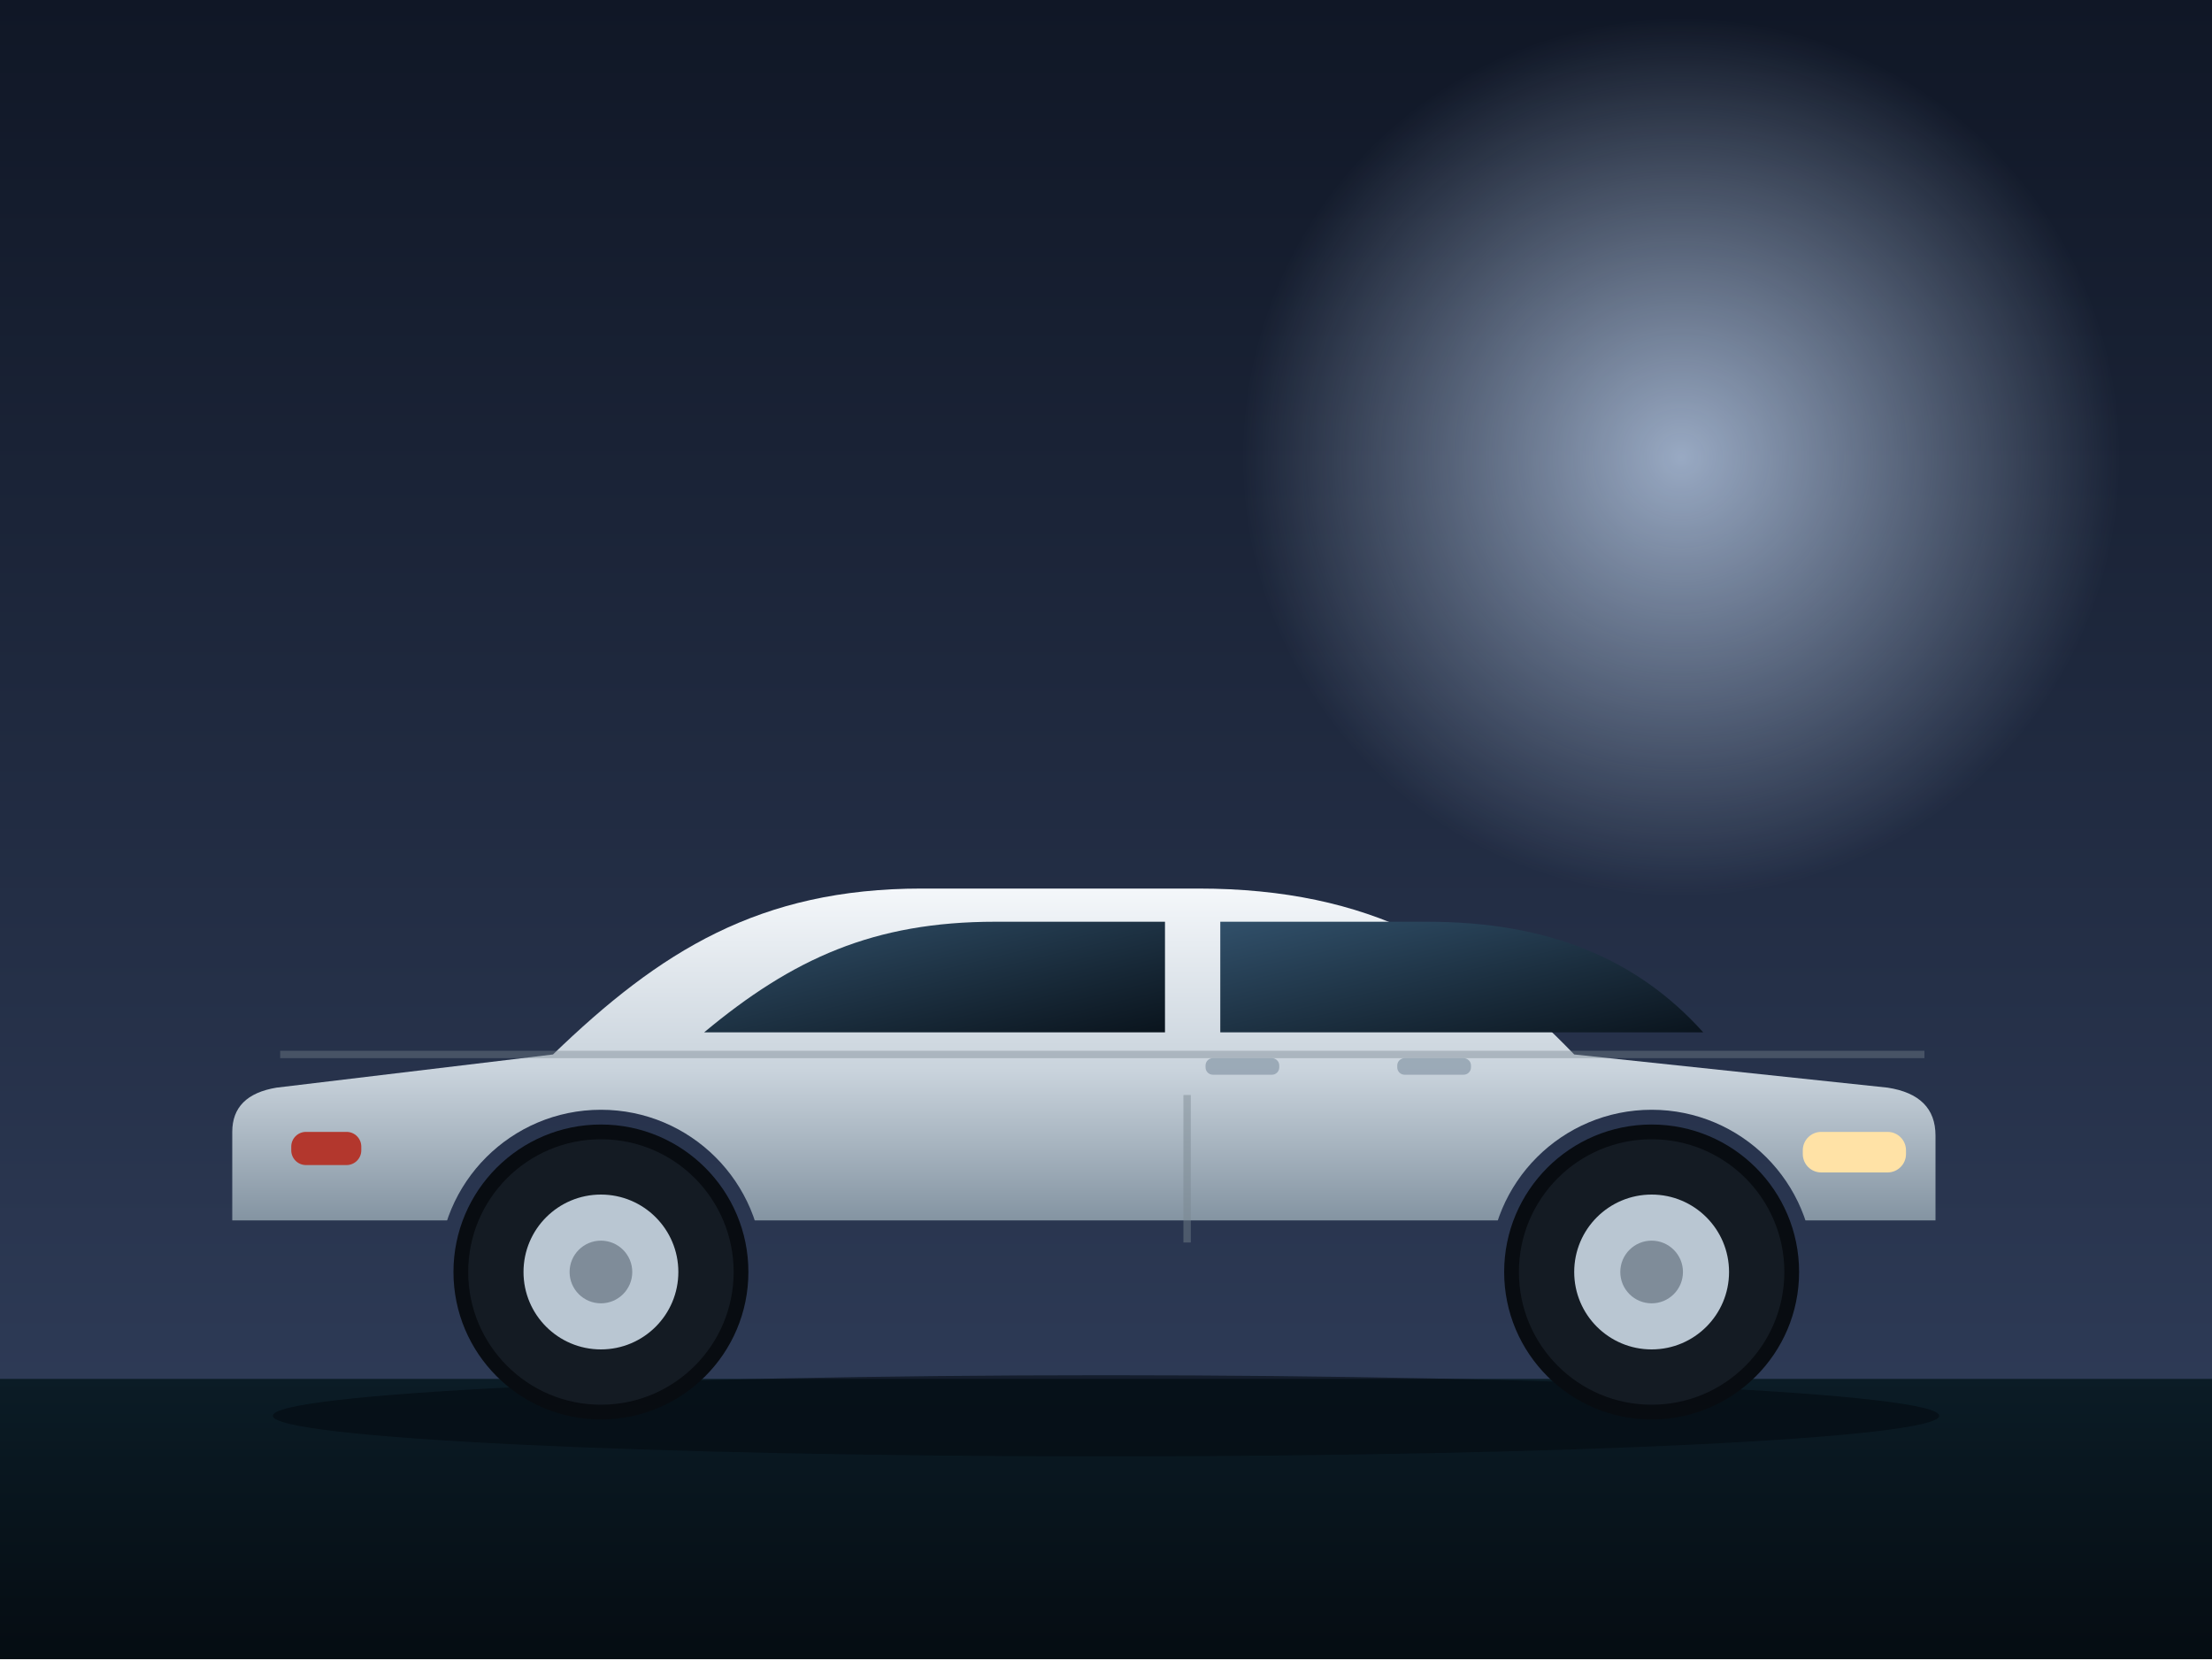
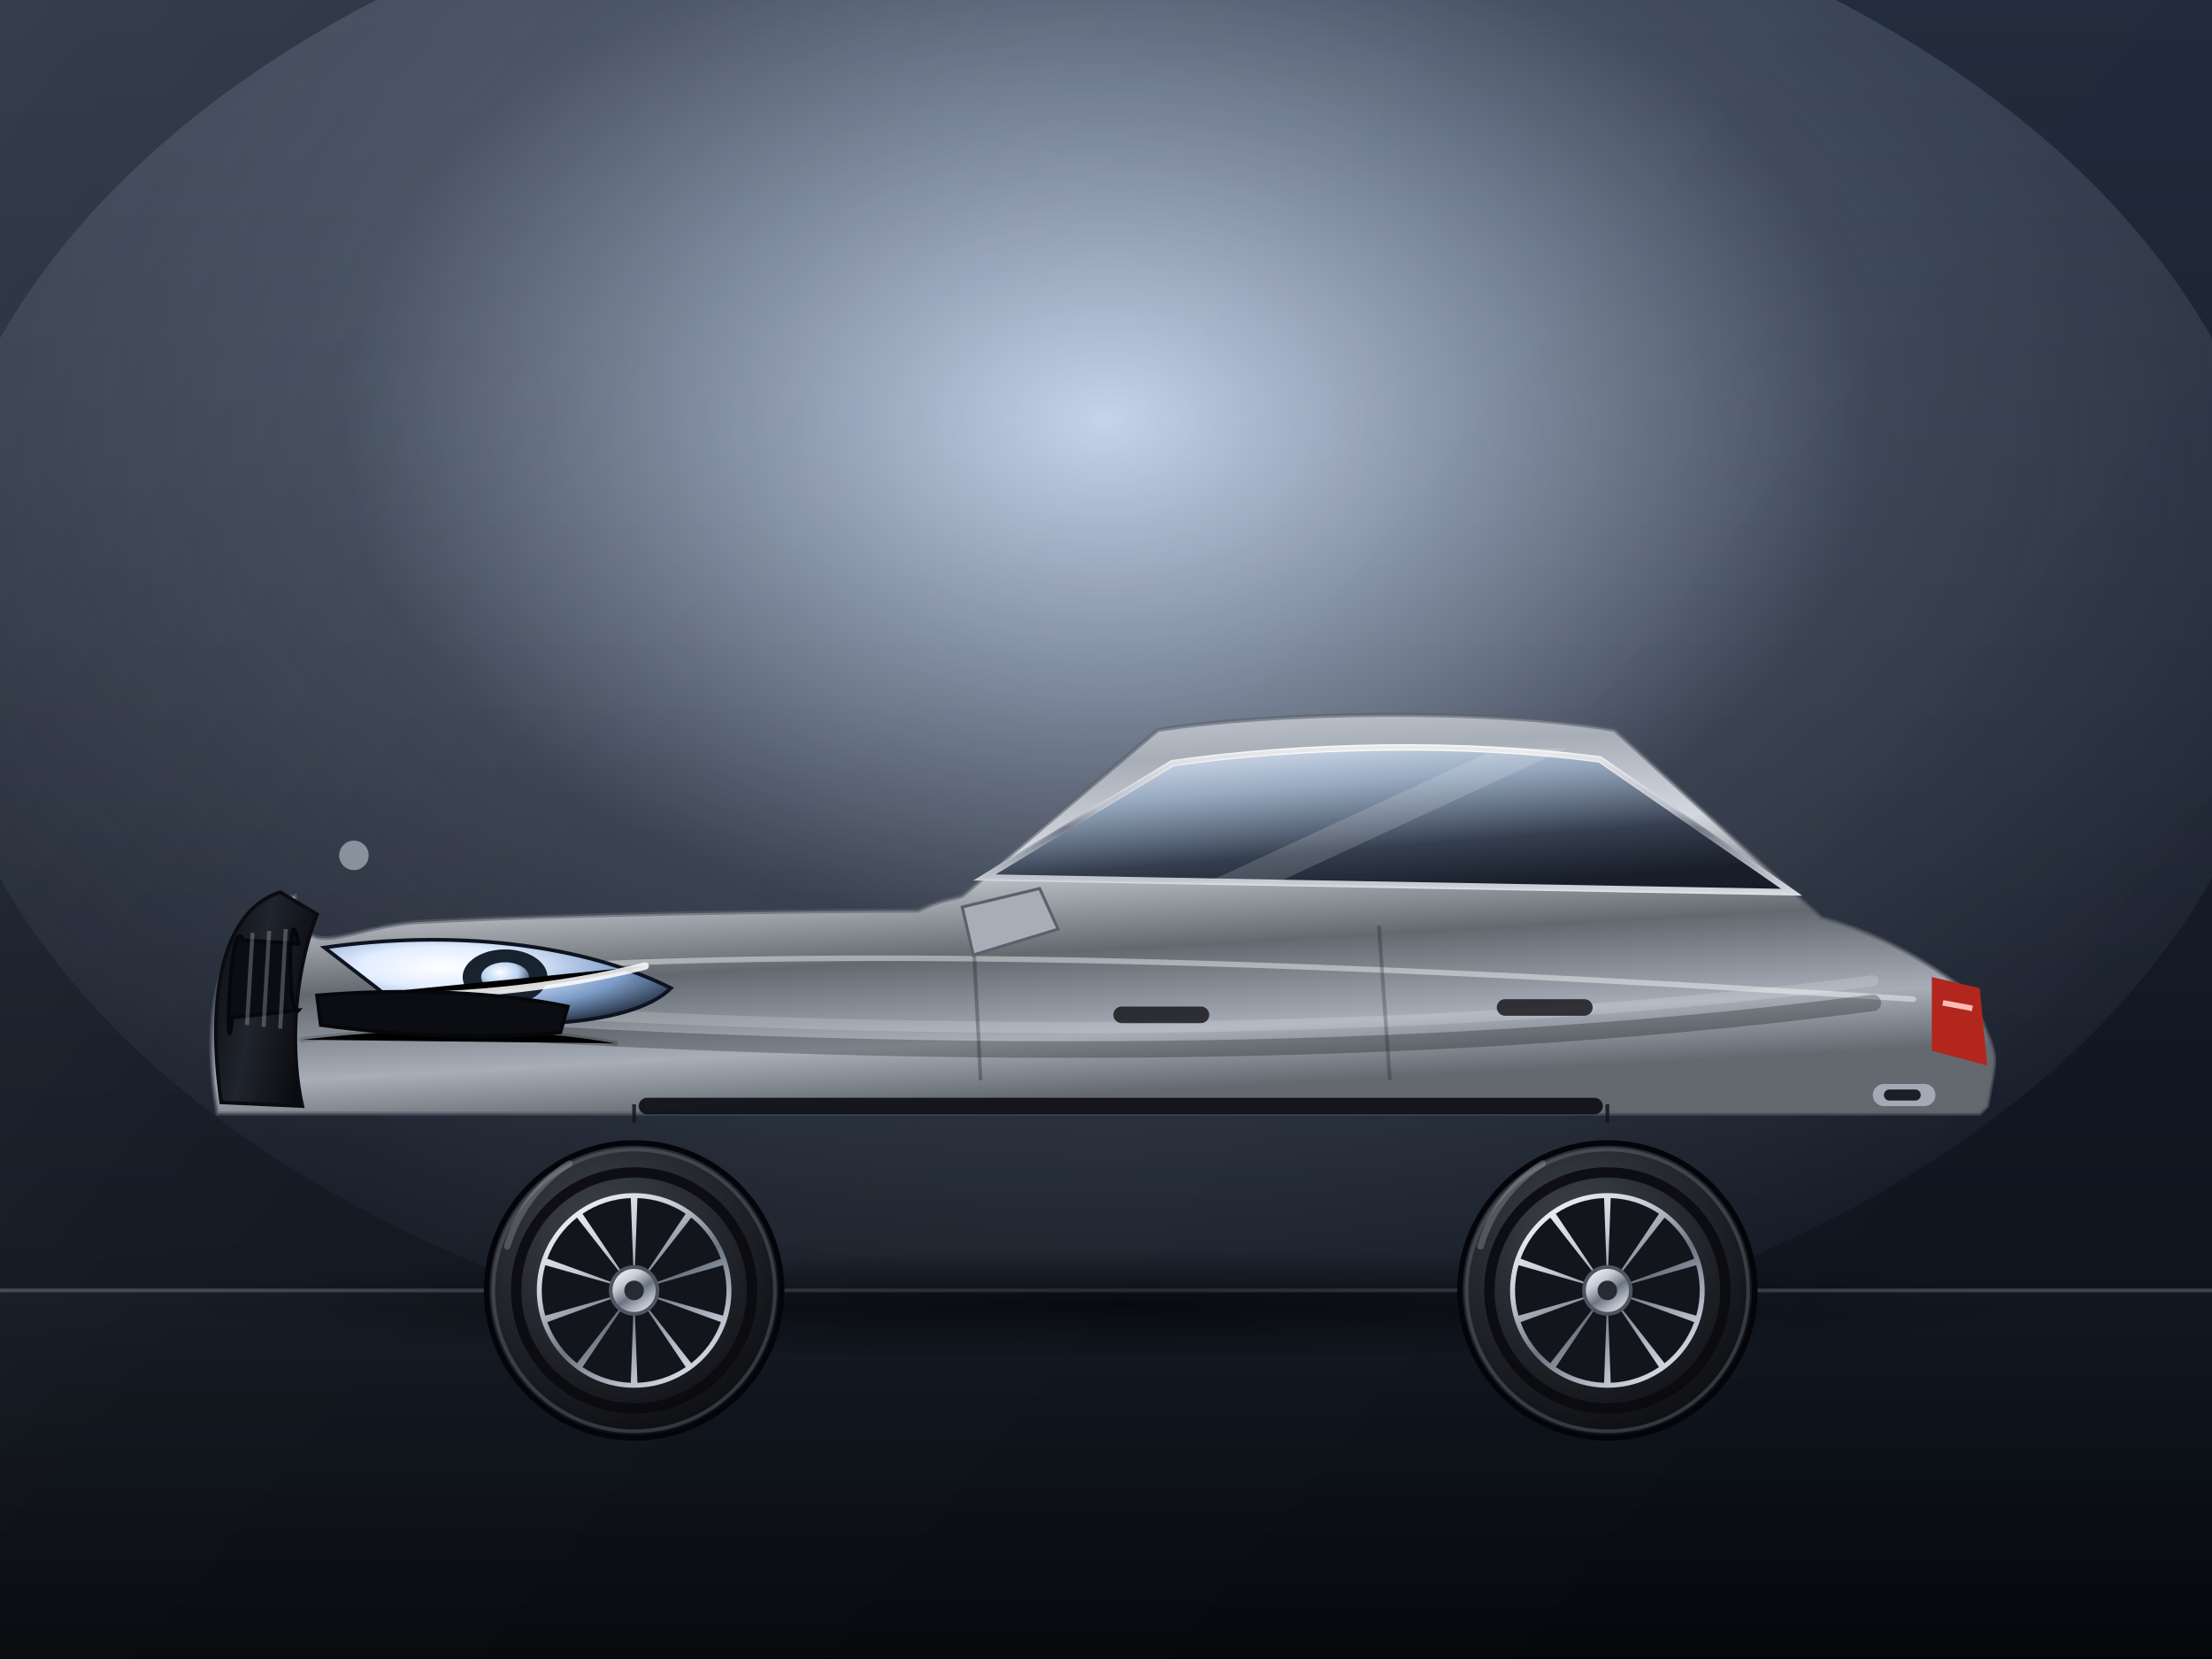
- <svg xmlns="http://www.w3.org/2000/svg" viewBox="0 0 1200 900" width="1200" height="900" role="img" aria-label="Mercedes-Benz S-Class S 500">
+ <svg xmlns="http://www.w3.org/2000/svg" viewBox="0 0 1200 900" width="1200" height="900" role="img" aria-label="Mercedes-Benz S-Class">
  <defs>
-     <linearGradient id="sky" x1="0" y1="0" x2="0" y2="1">
-       <stop offset="0" stop-color="#101726" />
-       <stop offset="1" stop-color="#33415f" />
-     </linearGradient>
-     <radialGradient id="sun" cx="0.5" cy="0.5" r="0.5">
-       <stop offset="0" stop-color="#cfe3ff" stop-opacity="0.7" />
-       <stop offset="1" stop-color="#cfe3ff" stop-opacity="0" />
-     </radialGradient>
-     <linearGradient id="body" x1="0" y1="0" x2="0" y2="1">
-       <stop offset="0" stop-color="#f4f7fa" />
-       <stop offset="0.55" stop-color="#c9d3dc" />
-       <stop offset="1" stop-color="#8494a2" />
-     </linearGradient>
-     <linearGradient id="glass" x1="0" y1="0" x2="1" y2="1">
-       <stop offset="0" stop-color="#31506a" />
-       <stop offset="1" stop-color="#0a141d" />
-     </linearGradient>
-     <linearGradient id="ground" x1="0" y1="0" x2="0" y2="1">
-       <stop offset="0" stop-color="#0b1c26" />
-       <stop offset="1" stop-color="#050c12" />
-     </linearGradient>
-     <mask id="arch">
-       <rect width="1200" height="900" fill="#fff" />
-       <circle cx="326" cy="690" r="88" fill="#000" />
-       <circle cx="896" cy="690" r="88" fill="#000" />
+     <linearGradient id="wall-s-class" x1="0" y1="0" x2="0" y2="1">
+       <stop offset="0" stop-color="#20293a" />
+       <stop offset="1" stop-color="#0a0e16" />
+     </linearGradient>
+     <linearGradient id="floor-s-class" x1="0" y1="0" x2="0" y2="1">
+       <stop offset="0" stop-color="#121822" />
+       <stop offset="1" stop-color="#05070b" />
+     </linearGradient>
+     <radialGradient id="halo-s-class" cx="0.5" cy="0.38" r="0.66">
+       <stop offset="0" stop-color="#d6e6ff" stop-opacity="0.9" />
+       <stop offset="0.5" stop-color="#d6e6ff" stop-opacity="0.18" />
+       <stop offset="1" stop-color="#d6e6ff" stop-opacity="0" />
+     </radialGradient>
+     <linearGradient id="beam-s-class" x1="0" y1="0" x2="1" y2="0.6">
+       <stop offset="0" stop-color="#ffffff" stop-opacity="0.1" />
+       <stop offset="0.42" stop-color="#ffffff" stop-opacity="0.02" />
+       <stop offset="1" stop-color="#ffffff" stop-opacity="0" />
+     </linearGradient>
+     <radialGradient id="contact-s-class" cx="0.5" cy="0.5" r="0.5">
+       <stop offset="0" stop-color="#000000" stop-opacity="0.6" />
+       <stop offset="0.62" stop-color="#000000" stop-opacity="0.22" />
+       <stop offset="1" stop-color="#000000" stop-opacity="0" />
+     </radialGradient>
+     <linearGradient id="refl-fade-s-class" x1="0" y1="0" x2="0" y2="1">
+       <stop offset="0" stop-color="#ffffff" stop-opacity="0.62" />
+       <stop offset="1" stop-color="#ffffff" stop-opacity="0" />
+     </linearGradient>
+     <mask id="refl-mask-s-class">
+       <rect x="0" y="700" width="1200" height="200" fill="url(#refl-fade-s-class)" />
    </mask>
  </defs>
-   <rect width="1200" height="900" fill="url(#sky)" />
-   <circle cx="912" cy="248" r="240" fill="url(#sun)" />
-   <rect y="748" width="1200" height="152" fill="url(#ground)" />
-   <ellipse cx="600" cy="768" rx="452" ry="22" fill="#030a10" opacity="0.6" />
-   <g>
-     <circle cx="326" cy="690" r="80" fill="#080c11" />
-     <circle cx="326" cy="690" r="72" fill="#141b23" />
-     <circle cx="326" cy="690" r="42" fill="#b9c6d2" />
-     <circle cx="326" cy="690" r="17" fill="#7f8c99" />
+   <rect width="1200" height="900" fill="url(#wall-s-class)" />
+   <ellipse cx="600" cy="330" rx="640" ry="420" fill="url(#halo-s-class)" />
+   <rect y="700" width="1200" height="200" fill="url(#floor-s-class)" />
+   <path d="M0,700 H1200" stroke="#ffffff" stroke-opacity="0.2" stroke-width="2" />
+   <rect width="1200" height="900" fill="url(#beam-s-class)" />
+   <defs>
+     <linearGradient id="paint-s-class" x1="0.05" y1="0" x2="0.3" y2="1">
+       <stop offset="0" stop-color="#d4d9e0" />
+       <stop offset="0.22" stop-color="#a8aeb8" />
+       <stop offset="0.42" stop-color="#d4d9e0" />
+       <stop offset="0.66" stop-color="#63696f" />
+       <stop offset="0.86" stop-color="#a8aeb8" />
+       <stop offset="1" stop-color="#63696f" />
+     </linearGradient>
+     <linearGradient id="glass-s-class" x1="0.1" y1="0" x2="0.55" y2="1">
+       <stop offset="0" stop-color="#eaf2ff" stop-opacity="0.95" />
+       <stop offset="0.34" stop-color="#93a7bf" stop-opacity="0.9" />
+       <stop offset="0.72" stop-color="#2c3647" stop-opacity="0.94" />
+       <stop offset="1" stop-color="#141a25" stop-opacity="0.97" />
+     </linearGradient>
+     <linearGradient id="chrome-s-class" x1="0" y1="0" x2="0" y2="1">
+       <stop offset="0" stop-color="#ffffff" />
+       <stop offset="0.42" stop-color="#c9ced7" />
+       <stop offset="0.56" stop-color="#7d8592" />
+       <stop offset="1" stop-color="#eaeef4" />
+     </linearGradient>
+     <linearGradient id="grille-s-class" x1="0" y1="0" x2="1" y2="0.4">
+       <stop offset="0" stop-color="#0a0c11" />
+       <stop offset="0.5" stop-color="#20242c" />
+       <stop offset="1" stop-color="#0a0c11" />
+     </linearGradient>
+     <radialGradient id="lamp-s-class" cx="0.34" cy="0.32" r="0.8">
+       <stop offset="0" stop-color="#ffffff" />
+       <stop offset="0.3" stop-color="#e2edff" />
+       <stop offset="0.66" stop-color="#7d9cc8" />
+       <stop offset="1" stop-color="#151d2b" />
+     </radialGradient>
+     <radialGradient id="lens-s-class" cx="0.4" cy="0.34" r="0.7">
+       <stop offset="0" stop-color="#ffffff" />
+       <stop offset="0.55" stop-color="#b8d2f2" />
+       <stop offset="1" stop-color="#2b3a52" />
+     </radialGradient>
+     <radialGradient id="tyre-s-class" cx="0.4" cy="0.3" r="0.8">
+       <stop offset="0" stop-color="#3f434b" />
+       <stop offset="0.55" stop-color="#202329" />
+       <stop offset="1" stop-color="#07080b" />
+     </radialGradient>
+     <linearGradient id="rim-s-class" x1="0.15" y1="0" x2="0.85" y2="1">
+       <stop offset="0" stop-color="#f7f9fc" />
+       <stop offset="0.3" stop-color="#c6ccd6" />
+       <stop offset="0.55" stop-color="#6c7481" />
+       <stop offset="0.78" stop-color="#b3bac5" />
+       <stop offset="1" stop-color="#e6ebf1" />
+     </linearGradient>
+   </defs>
+   <ellipse cx="600" cy="708" rx="500" ry="30" fill="url(#contact-s-class)" />
+   <g mask="url(#refl-mask-s-class)" transform="translate(0,1400) scale(1,-1)" opacity="0.32">
+     <g>
+       <path d="M 118.0,604.0 C 108.0,546.0 120.0,498.0 160.0,486.0 C 164.0,526.0 186.0,502.0 230.0,500.0 C 304.0,496.0 438.0,494.0 498.0,494.0 C 510.0,488.0 516.0,488.0 522.0,486.0 L 628.0,396.0 C 690.0,386.0 808.0,384.0 876.0,396.0 L 988.0,498.0 C 1018.0,506.0 1044.0,520.0 1070.0,540.0 C 1084.0,578.0 1084.0,566.0 1078.0,600.0 L 1074.0,604.0 L 873.0,604.0 A 94.0,94.0 0 0 0 871.0,604.0 L 345.0,604.0 A 94.0,94.0 0 0 0 343.0,604.0 L 118.0,604.0 Z" fill="url(#paint-s-class)" stroke="#5a616b" stroke-width="2.2" stroke-opacity="0.6" />
+       <path d="M 268.0,526.0 C 418.0,516.0 642.0,516.0 1038.0,542.0" fill="none" stroke="#ffffff" stroke-opacity="0.42" stroke-width="3" stroke-linecap="round" />
+       <path d="M 210.0,544.0 C 534.0,566.0 802.0,560.0 1016.0,532.0" fill="none" stroke="#ffffff" stroke-opacity="0.16" stroke-width="6" stroke-linecap="round" />
+       <path d="M 210.0,556.0 C 534.0,578.0 802.0,572.0 1016.0,544.0" fill="none" stroke="#000000" stroke-opacity="0.26" stroke-width="9" stroke-linecap="round" />
+       <path d="M 351.0,600.0 L 865.0,600.0" stroke="#0c0e13" stroke-opacity="0.9" stroke-width="9" stroke-linecap="round" />
+       <path d="M 343.0,604.0 A 94.0,94.0 0 0 1 345.0,604.0" fill="none" stroke="#0f1218" stroke-opacity="0.8" stroke-width="10" />
+       <path d="M 871.0,604.0 A 94.0,94.0 0 0 1 873.0,604.0" fill="none" stroke="#0f1218" stroke-opacity="0.8" stroke-width="10" />
+       <path d="M 528.0,508.0 L 532.0,586.0" stroke="#000000" stroke-opacity="0.25" stroke-width="2" />
+       <path d="M 748.0,502.0 L 754.0,586.0" stroke="#000000" stroke-opacity="0.22" stroke-width="2" />
+       <rect x="604.0" y="546.0" width="52" height="9" rx="4.5" fill="#0f1116" fill-opacity="0.8" />
+       <rect x="812.0" y="542.0" width="52" height="9" rx="4.5" fill="#0f1116" fill-opacity="0.8" />
+       <path d="M 522.0,492.0 l 42,-10 l 10,22 l -46,14 Z" fill="#a8aeb8" stroke="#5a616b" stroke-width="1.6" />
+       <path d="M 534.0,476.0 L 636.0,414.0 C 706.0,404.0 794.0,402.0 868.0,412.0 L 972.0,484.0 Z" fill="url(#glass-s-class)" stroke="#0b0e14" stroke-opacity="0.8" stroke-width="2" />
+       <path d="M 652.0,480.0 L 812.0,406.0 L 850.0,406.0 L 690.0,480.0 Z" fill="#ffffff" fill-opacity="0.16" />
+       <path d="M 534.0,476.0 L 636.0,414.0 C 706.0,404.0 794.0,402.0 868.0,412.0 L 972.0,484.0 Z" fill="none" stroke="url(#chrome-s-class)" stroke-width="3.5" stroke-opacity="0.9" />
+       <path d="M 120.0,598.0 C 112.0,542.0 120.0,494.0 152.0,484.0 L 172.0,496.0 C 158.0,532.0 158.0,574.0 164.0,600.0 Z" fill="url(#grille-s-class)" stroke="#0a0c11" stroke-width="2" />
+       <path d="M 126.0,552.0 C 122.0,590.0 124.0,492.0 132.0,510.0 L 162.0,512.0 C 156.0,480.0 156.0,556.0 162.0,548.0 Z" fill="#0b0d13" stroke="#05070b" stroke-width="2" />
+       <path d="M 134.0,556.0 L 137.0,506.0" stroke="#c9ced7" stroke-opacity="0.3" stroke-width="2.2" />
+       <path d="M 143.0,557.0 L 146.0,505.0" stroke="#c9ced7" stroke-opacity="0.3" stroke-width="2.2" />
+       <path d="M 152.0,558.0 L 155.0,504.0" stroke="#c9ced7" stroke-opacity="0.3" stroke-width="2.2" />
+       <circle cx="192.0" cy="464.0" r="8" fill="#cfd7e2" fill-opacity="0.55" />
+       <path d="M 176.0,514.0 C 246.0,504.0 316.0,512.0 364.0,536.0 C 342.0,558.0 270.0,560.0 220.0,548.0 Z" fill="url(#lamp-s-class)" stroke="#0d1420" stroke-width="2" />
+       <ellipse cx="274.0" cy="530.0" rx="23" ry="15" fill="#19222f" />
+       <ellipse cx="274.0" cy="530.0" rx="13" ry="8" fill="url(#lens-s-class)" />
+       <path d="M 190.0,540.0 C 242.0,542.0 304.0,536.0 350.0,524.0" stroke="#ffffff" stroke-opacity="0.85" stroke-width="4" stroke-linecap="round" />
+       <path d="M 164.0,564.0 C 230.0,556.0 290.0,558.0 334.0,566.0" stroke="#000000" stroke-opacity="0.16" stroke-width="3" stroke-linecap="round" />
+       <path d="M 172.0,540.0 C 218.0,536.0 270.0,538.0 308.0,546.0                L 304.0,560.0 C 266.0,564.0 218.0,562.0 174.0,556.0 Z" fill="#0b0d13" stroke="#05070b" stroke-width="2" />
+       <path d="M 1048.0,530.0 l 26,6 l 4,42 l -30,-8 Z" fill="#b3261e" />
+       <path d="M 1054.0,544.0 l 16,3" stroke="#ffbcb6" stroke-width="3" />
+       <rect x="1016.0" y="588.0" width="34" height="12" rx="6" fill="#a3aab6" />
+       <rect x="1022.0" y="591.0" width="20" height="6" rx="3" fill="#1a1e25" />
+     </g>
  </g>
  <g>
-     <circle cx="896" cy="690" r="80" fill="#080c11" />
-     <circle cx="896" cy="690" r="72" fill="#141b23" />
-     <circle cx="896" cy="690" r="42" fill="#b9c6d2" />
-     <circle cx="896" cy="690" r="17" fill="#7f8c99" />
+     <path d="M 118.0,604.0 C 108.0,546.0 120.0,498.0 160.0,486.0 C 164.0,526.0 186.0,502.0 230.0,500.0 C 304.0,496.0 438.0,494.0 498.0,494.0 C 510.0,488.0 516.0,488.0 522.0,486.0 L 628.0,396.0 C 690.0,386.0 808.0,384.0 876.0,396.0 L 988.0,498.0 C 1018.0,506.0 1044.0,520.0 1070.0,540.0 C 1084.0,578.0 1084.0,566.0 1078.0,600.0 L 1074.0,604.0 L 873.0,604.0 A 94.0,94.0 0 0 0 871.0,604.0 L 345.0,604.0 A 94.0,94.0 0 0 0 343.0,604.0 L 118.0,604.0 Z" fill="url(#paint-s-class)" stroke="#5a616b" stroke-width="2.2" stroke-opacity="0.6" />
+     <path d="M 268.0,526.0 C 418.0,516.0 642.0,516.0 1038.0,542.0" fill="none" stroke="#ffffff" stroke-opacity="0.42" stroke-width="3" stroke-linecap="round" />
+     <path d="M 210.0,544.0 C 534.0,566.0 802.0,560.0 1016.0,532.0" fill="none" stroke="#ffffff" stroke-opacity="0.16" stroke-width="6" stroke-linecap="round" />
+     <path d="M 210.0,556.0 C 534.0,578.0 802.0,572.0 1016.0,544.0" fill="none" stroke="#000000" stroke-opacity="0.26" stroke-width="9" stroke-linecap="round" />
+     <path d="M 351.0,600.0 L 865.0,600.0" stroke="#0c0e13" stroke-opacity="0.9" stroke-width="9" stroke-linecap="round" />
+     <path d="M 343.0,604.0 A 94.0,94.0 0 0 1 345.0,604.0" fill="none" stroke="#0f1218" stroke-opacity="0.8" stroke-width="10" />
+     <path d="M 871.0,604.0 A 94.0,94.0 0 0 1 873.0,604.0" fill="none" stroke="#0f1218" stroke-opacity="0.8" stroke-width="10" />
+     <path d="M 528.0,508.0 L 532.0,586.0" stroke="#000000" stroke-opacity="0.25" stroke-width="2" />
+     <path d="M 748.0,502.0 L 754.0,586.0" stroke="#000000" stroke-opacity="0.22" stroke-width="2" />
+     <rect x="604.0" y="546.0" width="52" height="9" rx="4.5" fill="#0f1116" fill-opacity="0.8" />
+     <rect x="812.0" y="542.0" width="52" height="9" rx="4.5" fill="#0f1116" fill-opacity="0.8" />
+     <path d="M 522.0,492.0 l 42,-10 l 10,22 l -46,14 Z" fill="#a8aeb8" stroke="#5a616b" stroke-width="1.6" />
+     <path d="M 534.0,476.0 L 636.0,414.0 C 706.0,404.0 794.0,402.0 868.0,412.0 L 972.0,484.0 Z" fill="url(#glass-s-class)" stroke="#0b0e14" stroke-opacity="0.8" stroke-width="2" />
+     <path d="M 652.0,480.0 L 812.0,406.0 L 850.0,406.0 L 690.0,480.0 Z" fill="#ffffff" fill-opacity="0.16" />
+     <path d="M 534.0,476.0 L 636.0,414.0 C 706.0,404.0 794.0,402.0 868.0,412.0 L 972.0,484.0 Z" fill="none" stroke="url(#chrome-s-class)" stroke-width="3.5" stroke-opacity="0.9" />
+     <path d="M 120.0,598.0 C 112.0,542.0 120.0,494.0 152.0,484.0 L 172.0,496.0 C 158.0,532.0 158.0,574.0 164.0,600.0 Z" fill="url(#grille-s-class)" stroke="#0a0c11" stroke-width="2" />
+     <path d="M 126.0,552.0 C 122.0,590.0 124.0,492.0 132.0,510.0 L 162.0,512.0 C 156.0,480.0 156.0,556.0 162.0,548.0 Z" fill="#0b0d13" stroke="#05070b" stroke-width="2" />
+     <path d="M 134.0,556.0 L 137.0,506.0" stroke="#c9ced7" stroke-opacity="0.3" stroke-width="2.2" />
+     <path d="M 143.0,557.0 L 146.0,505.0" stroke="#c9ced7" stroke-opacity="0.3" stroke-width="2.2" />
+     <path d="M 152.0,558.0 L 155.0,504.0" stroke="#c9ced7" stroke-opacity="0.3" stroke-width="2.2" />
+     <circle cx="192.0" cy="464.0" r="8" fill="#cfd7e2" fill-opacity="0.55" />
+     <path d="M 176.0,514.0 C 246.0,504.0 316.0,512.0 364.0,536.0 C 342.0,558.0 270.0,560.0 220.0,548.0 Z" fill="url(#lamp-s-class)" stroke="#0d1420" stroke-width="2" />
+     <ellipse cx="274.0" cy="530.0" rx="23" ry="15" fill="#19222f" />
+     <ellipse cx="274.0" cy="530.0" rx="13" ry="8" fill="url(#lens-s-class)" />
+     <path d="M 190.0,540.0 C 242.0,542.0 304.0,536.0 350.0,524.0" stroke="#ffffff" stroke-opacity="0.85" stroke-width="4" stroke-linecap="round" />
+     <path d="M 164.0,564.0 C 230.0,556.0 290.0,558.0 334.0,566.0" stroke="#000000" stroke-opacity="0.16" stroke-width="3" stroke-linecap="round" />
+     <path d="M 172.0,540.0 C 218.0,536.0 270.0,538.0 308.0,546.0                L 304.0,560.0 C 266.0,564.0 218.0,562.0 174.0,556.0 Z" fill="#0b0d13" stroke="#05070b" stroke-width="2" />
+     <path d="M 1048.0,530.0 l 26,6 l 4,42 l -30,-8 Z" fill="#b3261e" />
+     <path d="M 1054.0,544.0 l 16,3" stroke="#ffbcb6" stroke-width="3" />
+     <rect x="1016.0" y="588.0" width="34" height="12" rx="6" fill="#a3aab6" />
+     <rect x="1022.0" y="591.0" width="20" height="6" rx="3" fill="#1a1e25" />
  </g>
-   <g mask="url(#arch)">
-     <path d="M126 662V614q0-20 24-24l150-18c58-56 112-90 200-90h150c94 0 150 34 204 90l170 18q26 4 26 26v46z" fill="url(#body)" />
-     <path d="M382 560c48-40 92-60 158-60h92v60z" fill="url(#glass)" />
-     <path d="M662 500h112c66 0 114 20 150 60H662z" fill="url(#glass)" />
-     <path d="M152 572h892" stroke="#77848f" stroke-width="4" opacity="0.4" />
-     <rect x="654" y="574" width="40" height="9" rx="4" fill="#93a2b0" opacity="0.85" />
-     <rect x="758" y="574" width="40" height="9" rx="4" fill="#93a2b0" opacity="0.85" />
-     <rect x="642" y="594" width="4" height="80" fill="#78858f" opacity="0.45" />
-     <rect x="978" y="614" width="56" height="22" rx="10" fill="#ffe2a6" />
-     <rect x="158" y="614" width="38" height="18" rx="8" fill="#b3372d" />
+   <g>
+     <circle cx="344.0" cy="700.0" r="80.0" fill="url(#tyre-s-class)" />
+     <circle cx="344.0" cy="700.0" r="80.0" fill="none" stroke="#04050a" stroke-width="3" />
+     <circle cx="344.0" cy="700.0" r="76.4" fill="none" stroke="#6e747d" stroke-opacity="0.4" stroke-width="2" />
+     <circle cx="344.0" cy="700.0" r="64.0" fill="none" stroke="#0a0b0f" stroke-opacity="0.9" stroke-width="5.6" />
+     <circle cx="344.0" cy="700.0" r="48.6" fill="#3f4550" />
+     <circle cx="344.0" cy="700.0" r="46.5" fill="none" stroke="#8d94a0" stroke-opacity="0.5" stroke-width="2" />
+     <circle cx="383.1" cy="700.0" r="1.5" fill="#191d24" />
+     <circle cx="381.2" cy="712.1" r="1.5" fill="#191d24" />
+     <circle cx="375.6" cy="723.0" r="1.5" fill="#191d24" />
+     <circle cx="367.0" cy="731.6" r="1.5" fill="#191d24" />
+     <circle cx="356.1" cy="737.2" r="1.5" fill="#191d24" />
+     <circle cx="344.0" cy="739.1" r="1.5" fill="#191d24" />
+     <circle cx="331.9" cy="737.2" r="1.5" fill="#191d24" />
+     <circle cx="321.0" cy="731.6" r="1.5" fill="#191d24" />
+     <circle cx="312.4" cy="723.0" r="1.5" fill="#191d24" />
+     <circle cx="306.8" cy="712.1" r="1.5" fill="#191d24" />
+     <circle cx="304.9" cy="700.0" r="1.5" fill="#191d24" />
+     <circle cx="306.8" cy="687.9" r="1.5" fill="#191d24" />
+     <circle cx="312.4" cy="677.0" r="1.5" fill="#191d24" />
+     <circle cx="321.0" cy="668.4" r="1.5" fill="#191d24" />
+     <circle cx="331.9" cy="662.8" r="1.5" fill="#191d24" />
+     <circle cx="344.0" cy="660.9" r="1.5" fill="#191d24" />
+     <circle cx="356.1" cy="662.8" r="1.5" fill="#191d24" />
+     <circle cx="367.0" cy="668.4" r="1.5" fill="#191d24" />
+     <circle cx="375.6" cy="677.0" r="1.5" fill="#191d24" />
+     <circle cx="381.2" cy="687.9" r="1.5" fill="#191d24" />
+     <path d="M 295.4,705.3 a 48.6,48.6 0 0 0 26.4,38.0 l 5.3,-6.3 a 42.2,42.2 0 0 1 -23.2,-32.7 Z" fill="#b3261e" />
+     <circle cx="344.0" cy="700.0" r="52.8" fill="#0e1015" />
+     <circle cx="344.0" cy="700.0" r="52.8" fill="url(#rim-s-class)" />
+     <path d="M 355.2,696.8 L 392.2,686.3 A 50.2,50.2 0 0 1 392.2,713.7 L 355.2,703.2 A 11.6,11.6 0 0 0 355.2,696.8 Z" fill="#12151b" />
+     <path d="M 354.9,704.0 L 391.1,717.2 A 50.2,50.2 0 0 1 375.0,739.5 L 351.2,709.1 A 11.6,11.6 0 0 0 354.9,704.0 Z" fill="#12151b" />
+     <path d="M 350.5,709.6 L 372.0,741.6 A 50.2,50.2 0 0 1 345.8,750.1 L 344.4,711.6 A 11.6,11.6 0 0 0 350.5,709.6 Z" fill="#12151b" />
+     <path d="M 343.6,711.6 L 342.2,750.1 A 50.2,50.2 0 0 1 316.0,741.6 L 337.5,709.6 A 11.6,11.6 0 0 0 343.6,711.6 Z" fill="#12151b" />
+     <path d="M 336.8,709.1 L 313.0,739.5 A 50.2,50.2 0 0 1 296.9,717.2 L 333.1,704.0 A 11.6,11.6 0 0 0 336.8,709.1 Z" fill="#12151b" />
+     <path d="M 332.8,703.2 L 295.8,713.7 A 50.2,50.2 0 0 1 295.8,686.3 L 332.8,696.8 A 11.6,11.6 0 0 0 332.8,703.2 Z" fill="#12151b" />
+     <path d="M 333.1,696.0 L 296.9,682.8 A 50.2,50.2 0 0 1 313.0,660.5 L 336.8,690.9 A 11.6,11.6 0 0 0 333.1,696.0 Z" fill="#12151b" />
+     <path d="M 337.5,690.4 L 316.0,658.4 A 50.2,50.2 0 0 1 342.2,649.9 L 343.6,688.4 A 11.6,11.6 0 0 0 337.5,690.4 Z" fill="#12151b" />
+     <path d="M 344.4,688.4 L 345.8,649.9 A 50.2,50.2 0 0 1 372.0,658.4 L 350.5,690.4 A 11.6,11.6 0 0 0 344.4,688.4 Z" fill="#12151b" />
+     <path d="M 351.2,690.9 L 375.0,660.5 A 50.2,50.2 0 0 1 391.1,682.8 L 354.9,696.0 A 11.6,11.6 0 0 0 351.2,690.9 Z" fill="#12151b" />
+     <circle cx="344.0" cy="700.0" r="12.7" fill="url(#rim-s-class)" stroke="#4e5560" stroke-width="2" />
+     <circle cx="344.0" cy="700.0" r="5.3" fill="#262b34" />
+     <path d="M 275.2,676.0 a 80.0,80.0 0 0 1 33.6,-44.8" fill="none" stroke="#ffffff" stroke-opacity="0.2" stroke-width="3.6" stroke-linecap="round" />
+     <circle cx="872.0" cy="700.0" r="80.0" fill="url(#tyre-s-class)" />
+     <circle cx="872.0" cy="700.0" r="80.0" fill="none" stroke="#04050a" stroke-width="3" />
+     <circle cx="872.0" cy="700.0" r="76.4" fill="none" stroke="#6e747d" stroke-opacity="0.4" stroke-width="2" />
+     <circle cx="872.0" cy="700.0" r="64.0" fill="none" stroke="#0a0b0f" stroke-opacity="0.9" stroke-width="5.6" />
+     <circle cx="872.0" cy="700.0" r="48.6" fill="#3f4550" />
+     <circle cx="872.0" cy="700.0" r="46.5" fill="none" stroke="#8d94a0" stroke-opacity="0.5" stroke-width="2" />
+     <circle cx="911.1" cy="700.0" r="1.5" fill="#191d24" />
+     <circle cx="909.2" cy="712.1" r="1.5" fill="#191d24" />
+     <circle cx="903.6" cy="723.0" r="1.5" fill="#191d24" />
+     <circle cx="895.0" cy="731.6" r="1.5" fill="#191d24" />
+     <circle cx="884.1" cy="737.2" r="1.5" fill="#191d24" />
+     <circle cx="872.0" cy="739.1" r="1.5" fill="#191d24" />
+     <circle cx="859.9" cy="737.2" r="1.5" fill="#191d24" />
+     <circle cx="849.0" cy="731.6" r="1.5" fill="#191d24" />
+     <circle cx="840.4" cy="723.0" r="1.5" fill="#191d24" />
+     <circle cx="834.8" cy="712.1" r="1.5" fill="#191d24" />
+     <circle cx="832.9" cy="700.0" r="1.5" fill="#191d24" />
+     <circle cx="834.8" cy="687.9" r="1.5" fill="#191d24" />
+     <circle cx="840.4" cy="677.0" r="1.5" fill="#191d24" />
+     <circle cx="849.0" cy="668.4" r="1.5" fill="#191d24" />
+     <circle cx="859.9" cy="662.8" r="1.5" fill="#191d24" />
+     <circle cx="872.0" cy="660.9" r="1.5" fill="#191d24" />
+     <circle cx="884.1" cy="662.8" r="1.5" fill="#191d24" />
+     <circle cx="895.0" cy="668.4" r="1.5" fill="#191d24" />
+     <circle cx="903.6" cy="677.0" r="1.5" fill="#191d24" />
+     <circle cx="909.2" cy="687.9" r="1.5" fill="#191d24" />
+     <path d="M 823.4,705.3 a 48.6,48.6 0 0 0 26.4,38.0 l 5.3,-6.3 a 42.2,42.2 0 0 1 -23.2,-32.7 Z" fill="#b3261e" />
+     <circle cx="872.0" cy="700.0" r="52.8" fill="#0e1015" />
+     <circle cx="872.0" cy="700.0" r="52.8" fill="url(#rim-s-class)" />
+     <path d="M 883.2,696.8 L 920.2,686.3 A 50.2,50.2 0 0 1 920.2,713.7 L 883.2,703.2 A 11.6,11.6 0 0 0 883.2,696.8 Z" fill="#12151b" />
+     <path d="M 882.9,704.0 L 919.1,717.2 A 50.2,50.2 0 0 1 903.0,739.5 L 879.2,709.1 A 11.6,11.6 0 0 0 882.9,704.0 Z" fill="#12151b" />
+     <path d="M 878.5,709.6 L 900.0,741.6 A 50.2,50.2 0 0 1 873.8,750.1 L 872.4,711.6 A 11.6,11.6 0 0 0 878.5,709.6 Z" fill="#12151b" />
+     <path d="M 871.6,711.6 L 870.2,750.1 A 50.2,50.2 0 0 1 844.0,741.6 L 865.5,709.6 A 11.6,11.6 0 0 0 871.6,711.6 Z" fill="#12151b" />
+     <path d="M 864.8,709.1 L 841.0,739.5 A 50.2,50.2 0 0 1 824.9,717.2 L 861.1,704.0 A 11.6,11.6 0 0 0 864.8,709.1 Z" fill="#12151b" />
+     <path d="M 860.8,703.2 L 823.8,713.7 A 50.2,50.2 0 0 1 823.8,686.3 L 860.8,696.8 A 11.6,11.6 0 0 0 860.8,703.2 Z" fill="#12151b" />
+     <path d="M 861.1,696.0 L 824.9,682.8 A 50.2,50.2 0 0 1 841.0,660.5 L 864.8,690.9 A 11.6,11.6 0 0 0 861.1,696.0 Z" fill="#12151b" />
+     <path d="M 865.5,690.4 L 844.0,658.4 A 50.2,50.2 0 0 1 870.2,649.9 L 871.6,688.4 A 11.6,11.6 0 0 0 865.5,690.4 Z" fill="#12151b" />
+     <path d="M 872.4,688.4 L 873.8,649.9 A 50.2,50.2 0 0 1 900.0,658.4 L 878.5,690.4 A 11.6,11.6 0 0 0 872.4,688.4 Z" fill="#12151b" />
+     <path d="M 879.2,690.9 L 903.0,660.5 A 50.2,50.2 0 0 1 919.1,682.8 L 882.9,696.0 A 11.6,11.6 0 0 0 879.2,690.9 Z" fill="#12151b" />
+     <circle cx="872.0" cy="700.0" r="12.7" fill="url(#rim-s-class)" stroke="#4e5560" stroke-width="2" />
+     <circle cx="872.0" cy="700.0" r="5.3" fill="#262b34" />
+     <path d="M 803.2,676.0 a 80.0,80.0 0 0 1 33.6,-44.8" fill="none" stroke="#ffffff" stroke-opacity="0.2" stroke-width="3.6" stroke-linecap="round" />
  </g>
</svg>
